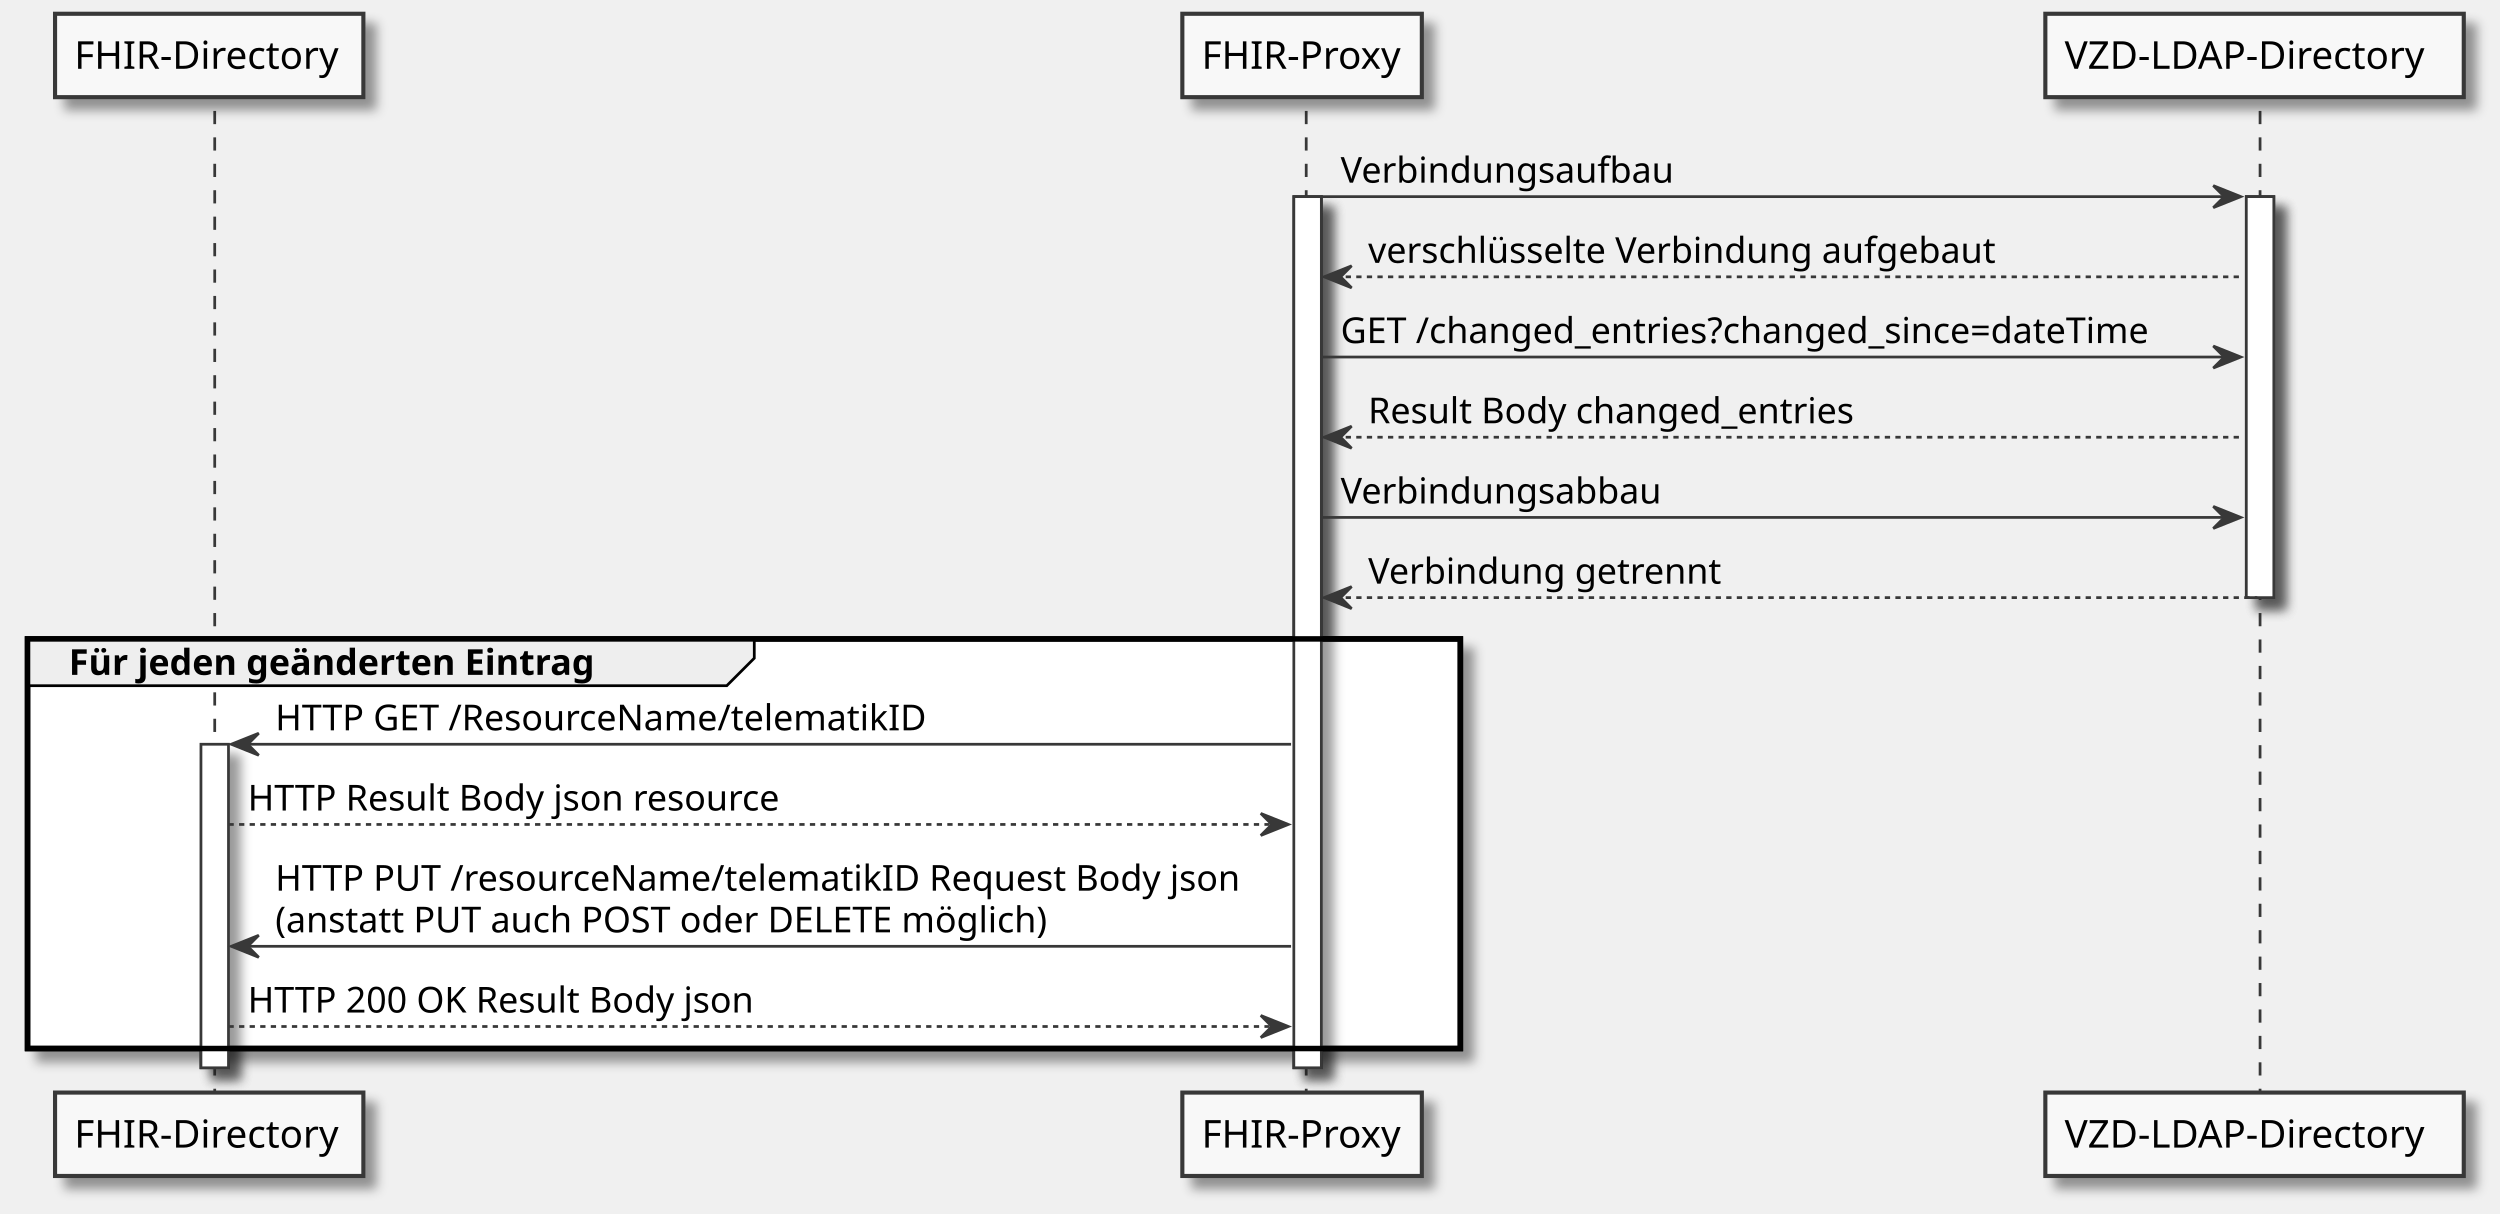
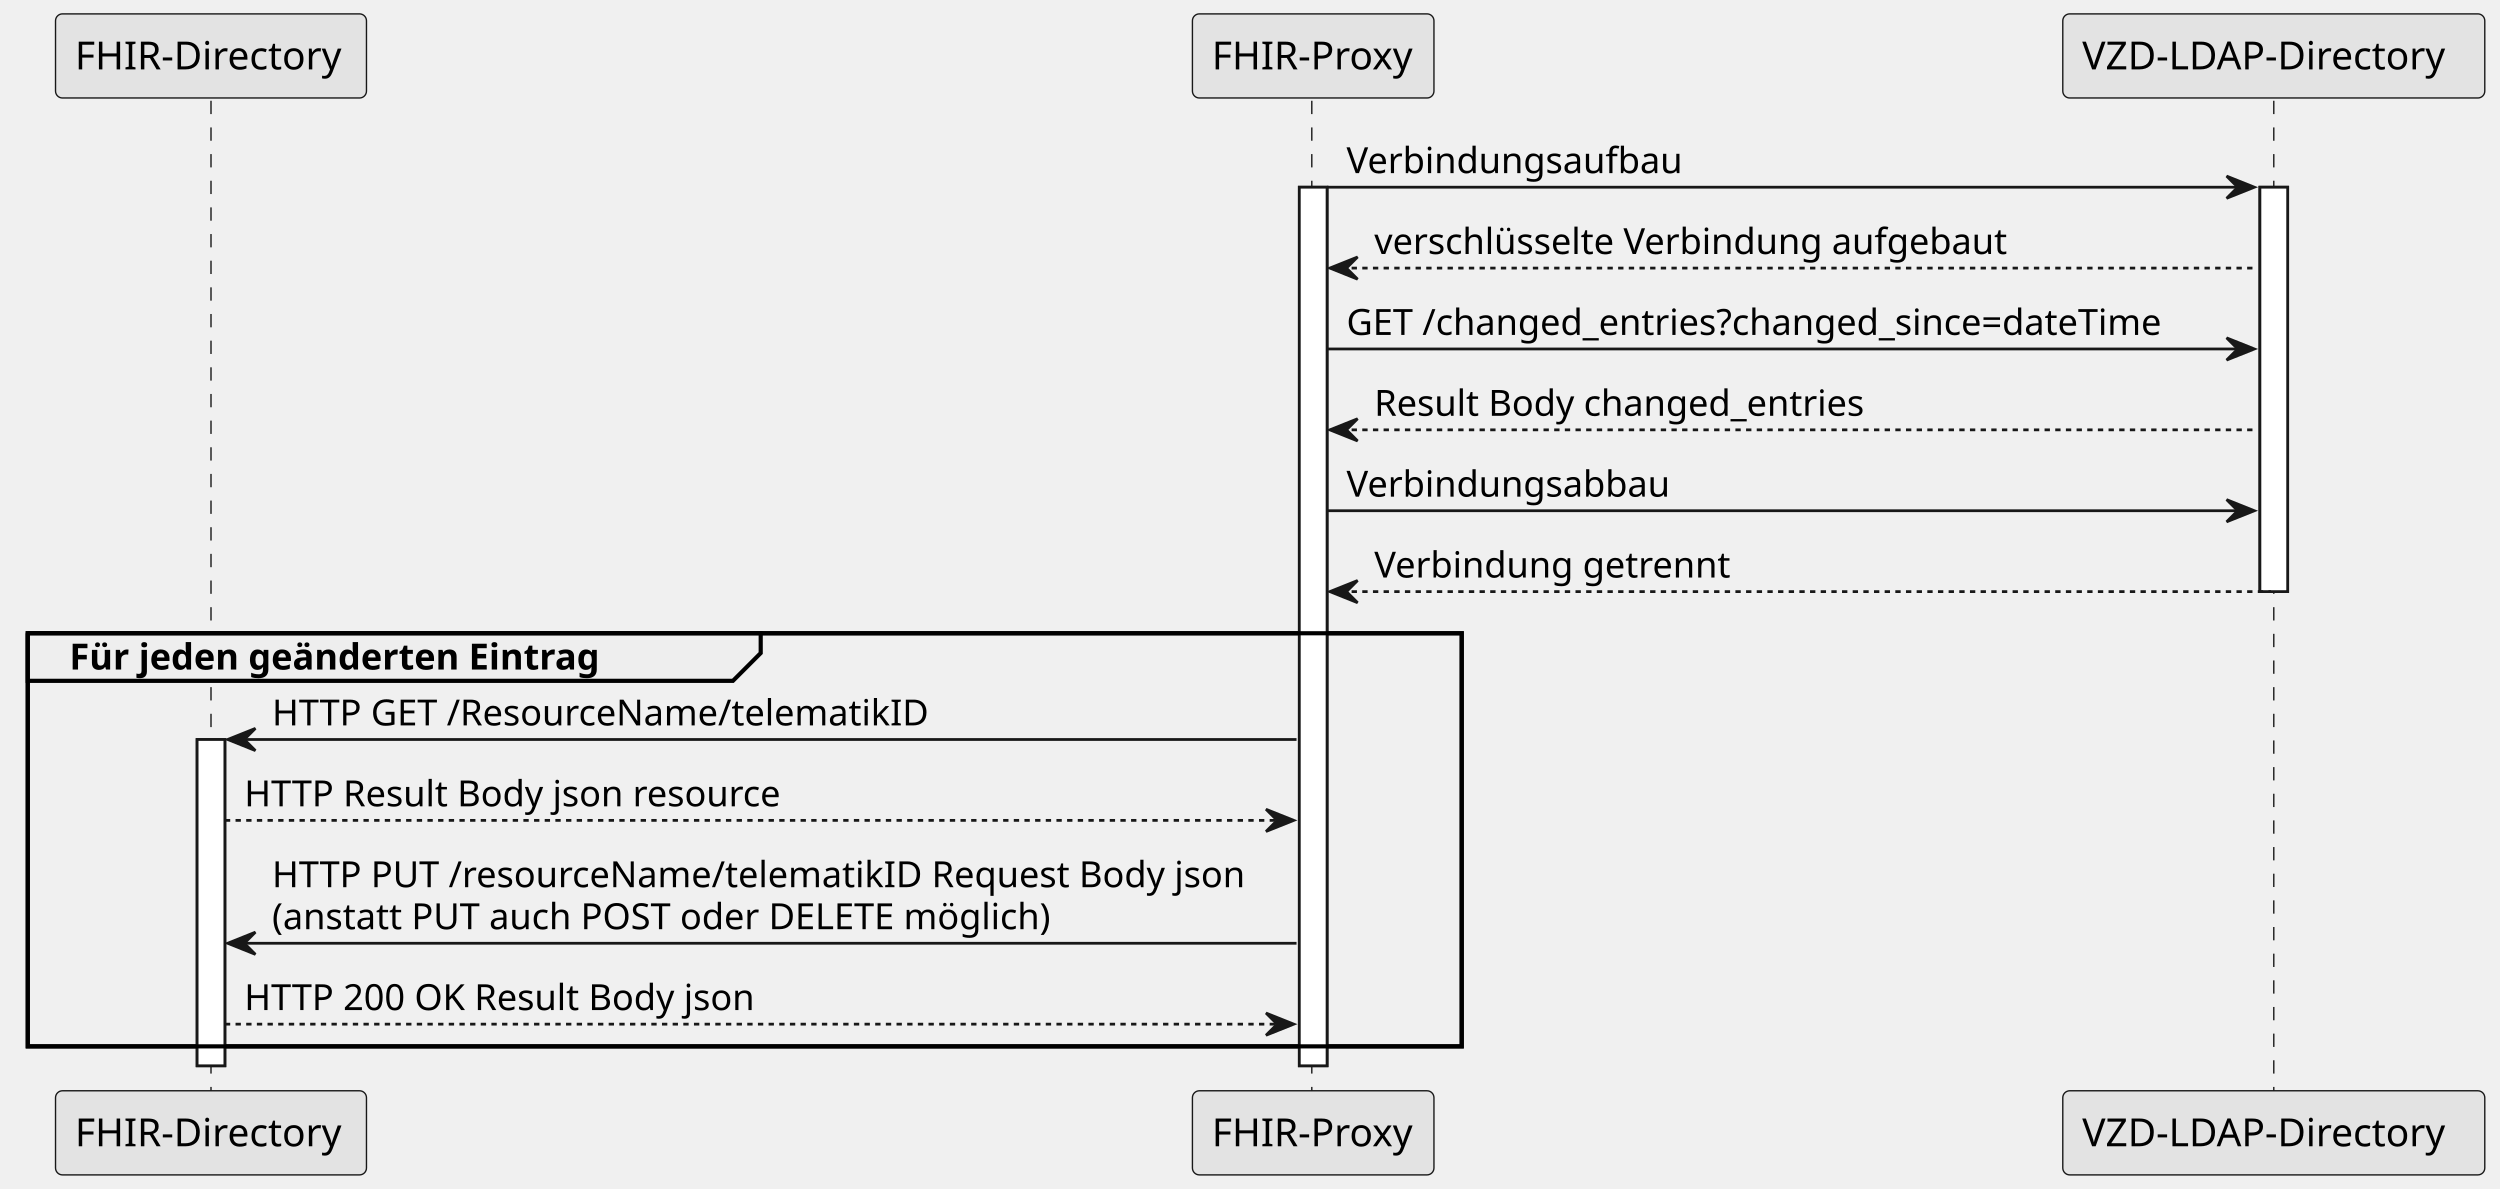
- <svg xmlns="http://www.w3.org/2000/svg" contentScriptType="application/ecmascript" contentStyleType="text/css" height="459.375px" preserveAspectRatio="none" style="width:946px;height:459px;background:#FFFFFF;" version="1.1" viewBox="0 0 946 459" width="946.875px" zoomAndPan="magnify">
-   <defs>
-     <filter height="300%" id="fkgidh46zuwc1" width="300%" x="-1" y="-1">
-       <feGaussianBlur result="blurOut" stdDeviation="2.083" />
-       <feColorMatrix in="blurOut" result="blurOut2" type="matrix" values="0 0 0 0 0 0 0 0 0 0 0 0 0 0 0 0 0 0 .4 0" />
-       <feOffset dx="4.167" dy="4.167" in="blurOut2" result="blurOut3" />
-       <feBlend in="SourceGraphic" in2="blurOut3" mode="normal" />
-     </filter>
-   </defs>
+ <svg xmlns="http://www.w3.org/2000/svg" contentStyleType="text/css" height="446.875px" preserveAspectRatio="none" style="width:938px;height:446px;background:#FFFFFF;" version="1.1" viewBox="0 0 938 446" width="938.542px" zoomAndPan="magnify">
+   <defs />
  <g>
-     <rect fill="#FFFFFF" filter="url(#fkgidh46zuwc1)" height="122.428" style="stroke:#383838;stroke-width:1.042;" width="10.417" x="76.042" y="281.624" />
-     <rect fill="#FFFFFF" filter="url(#fkgidh46zuwc1)" height="329.647" style="stroke:#383838;stroke-width:1.042;" width="10.417" x="489.583" y="74.406" />
-     <rect fill="#FFFFFF" filter="url(#fkgidh46zuwc1)" height="151.733" style="stroke:#383838;stroke-width:1.042;" width="10.417" x="850" y="74.406" />
-     <rect fill="#FFFFFF" filter="url(#fkgidh46zuwc1)" height="154.997" style="stroke:#000000;stroke-width:2.083;" width="542.188" x="10.417" y="241.764" />
-     <line style="stroke:#383838;stroke-width:1.042;stroke-dasharray:5.0,5.0;" x1="81.25" x2="81.25" y1="41.976" y2="414.469" />
-     <line style="stroke:#383838;stroke-width:1.042;stroke-dasharray:5.0,5.0;" x1="494.271" x2="494.271" y1="41.976" y2="414.469" />
-     <line style="stroke:#383838;stroke-width:1.042;stroke-dasharray:5.0,5.0;" x1="855.208" x2="855.208" y1="41.976" y2="414.469" />
-     <rect fill="#F8F8F8" filter="url(#fkgidh46zuwc1)" height="31.559" style="stroke:#383838;stroke-width:1.562;" width="116.667" x="20.833" y="5.208" />
+     <rect fill="#FFFFFF" height="122.428" style="stroke:#181818;stroke-width:1.042;" width="10.417" x="73.958" y="277.458" />
+     <rect fill="#FFFFFF" height="329.647" style="stroke:#181818;stroke-width:1.042;" width="10.417" x="487.5" y="70.239" />
+     <rect fill="#FFFFFF" height="151.733" style="stroke:#181818;stroke-width:1.042;" width="10.417" x="847.917" y="70.239" />
+     <rect height="154.997" style="stroke:#000000;stroke-width:1.562;fill:none;" width="538.021" x="10.417" y="237.598" />
+     <line style="stroke:#181818;stroke-width:0.521;fill:none;stroke-dasharray:5.0,5.0;" x1="79.167" x2="79.167" y1="37.809" y2="410.303" />
+     <line style="stroke:#181818;stroke-width:0.521;fill:none;stroke-dasharray:5.0,5.0;" x1="492.188" x2="492.188" y1="37.809" y2="410.303" />
+     <line style="stroke:#181818;stroke-width:0.521;fill:none;stroke-dasharray:5.0,5.0;" x1="853.125" x2="853.125" y1="37.809" y2="410.303" />
+     <rect fill="#E3E3E3" height="31.559" rx="2.604" ry="2.604" style="stroke:#181818;stroke-width:0.521;" width="116.667" x="20.833" y="5.208" />
    <text fill="#000000" font-family="sans-serif" font-size="14.583" lengthAdjust="spacing" textLength="102.083" x="28.125" y="26.037">FHIR-Directory</text>
-     <rect fill="#F8F8F8" filter="url(#fkgidh46zuwc1)" height="31.559" style="stroke:#383838;stroke-width:1.562;" width="116.667" x="20.833" y="413.428" />
-     <text fill="#000000" font-family="sans-serif" font-size="14.583" lengthAdjust="spacing" textLength="102.083" x="28.125" y="434.256">FHIR-Directory</text>
-     <rect fill="#F8F8F8" filter="url(#fkgidh46zuwc1)" height="31.559" style="stroke:#383838;stroke-width:1.562;" width="90.625" x="447.396" y="5.208" />
+     <rect fill="#E3E3E3" height="31.559" rx="2.604" ry="2.604" style="stroke:#181818;stroke-width:0.521;" width="116.667" x="20.833" y="409.261" />
+     <text fill="#000000" font-family="sans-serif" font-size="14.583" lengthAdjust="spacing" textLength="102.083" x="28.125" y="430.089">FHIR-Directory</text>
+     <rect fill="#E3E3E3" height="31.559" rx="2.604" ry="2.604" style="stroke:#181818;stroke-width:0.521;" width="90.625" x="447.396" y="5.208" />
    <text fill="#000000" font-family="sans-serif" font-size="14.583" lengthAdjust="spacing" textLength="76.042" x="454.688" y="26.037">FHIR-Proxy</text>
-     <rect fill="#F8F8F8" filter="url(#fkgidh46zuwc1)" height="31.559" style="stroke:#383838;stroke-width:1.562;" width="90.625" x="447.396" y="413.428" />
-     <text fill="#000000" font-family="sans-serif" font-size="14.583" lengthAdjust="spacing" textLength="76.042" x="454.688" y="434.256">FHIR-Proxy</text>
-     <rect fill="#F8F8F8" filter="url(#fkgidh46zuwc1)" height="31.559" style="stroke:#383838;stroke-width:1.562;" width="158.333" x="773.958" y="5.208" />
+     <rect fill="#E3E3E3" height="31.559" rx="2.604" ry="2.604" style="stroke:#181818;stroke-width:0.521;" width="90.625" x="447.396" y="409.261" />
+     <text fill="#000000" font-family="sans-serif" font-size="14.583" lengthAdjust="spacing" textLength="76.042" x="454.688" y="430.089">FHIR-Proxy</text>
+     <rect fill="#E3E3E3" height="31.559" rx="2.604" ry="2.604" style="stroke:#181818;stroke-width:0.521;" width="158.333" x="773.958" y="5.208" />
    <text fill="#000000" font-family="sans-serif" font-size="14.583" lengthAdjust="spacing" textLength="143.75" x="781.25" y="26.037">VZD-LDAP-Directory</text>
-     <rect fill="#F8F8F8" filter="url(#fkgidh46zuwc1)" height="31.559" style="stroke:#383838;stroke-width:1.562;" width="158.333" x="773.958" y="413.428" />
-     <text fill="#000000" font-family="sans-serif" font-size="14.583" lengthAdjust="spacing" textLength="143.75" x="781.25" y="434.256">VZD-LDAP-Directory</text>
-     <rect fill="#FFFFFF" filter="url(#fkgidh46zuwc1)" height="122.428" style="stroke:#383838;stroke-width:1.042;" width="10.417" x="76.042" y="281.624" />
-     <rect fill="#FFFFFF" filter="url(#fkgidh46zuwc1)" height="329.647" style="stroke:#383838;stroke-width:1.042;" width="10.417" x="489.583" y="74.406" />
-     <rect fill="#FFFFFF" filter="url(#fkgidh46zuwc1)" height="151.733" style="stroke:#383838;stroke-width:1.042;" width="10.417" x="850" y="74.406" />
-     <polygon fill="#383838" points="837.5,70.239,847.917,74.406,837.5,78.573,841.667,74.406" style="stroke:#383838;stroke-width:1.042;" />
-     <line style="stroke:#383838;stroke-width:1.042;" x1="500" x2="843.75" y1="74.406" y2="74.406" />
-     <text fill="#000000" font-family="sans-serif" font-size="13.542" lengthAdjust="spacing" textLength="129.167" x="507.292" y="69.129">Verbindungsaufbau</text>
-     <polygon fill="#383838" points="511.458,100.586,501.042,104.753,511.458,108.919,507.292,104.753" style="stroke:#383838;stroke-width:1.042;" />
-     <line style="stroke:#383838;stroke-width:1.042;stroke-dasharray:2.0,2.0;" x1="505.208" x2="848.958" y1="104.753" y2="104.753" />
-     <text fill="#000000" font-family="sans-serif" font-size="13.542" lengthAdjust="spacing" textLength="246.875" x="517.708" y="99.476">verschlüsselte Verbindung aufgebaut</text>
-     <polygon fill="#383838" points="837.5,130.933,847.917,135.099,837.5,139.266,841.667,135.099" style="stroke:#383838;stroke-width:1.042;" />
-     <line style="stroke:#383838;stroke-width:1.042;" x1="500" x2="843.75" y1="135.099" y2="135.099" />
-     <text fill="#000000" font-family="sans-serif" font-size="13.542" lengthAdjust="spacing" textLength="325" x="507.292" y="129.822">GET /changed_entries?changed_since=dateTime</text>
-     <polygon fill="#383838" points="511.458,161.279,501.042,165.446,511.458,169.613,507.292,165.446" style="stroke:#383838;stroke-width:1.042;" />
-     <line style="stroke:#383838;stroke-width:1.042;stroke-dasharray:2.0,2.0;" x1="505.208" x2="848.958" y1="165.446" y2="165.446" />
-     <text fill="#000000" font-family="sans-serif" font-size="13.542" lengthAdjust="spacing" textLength="192.708" x="517.708" y="160.169">Result Body changed_entries</text>
-     <polygon fill="#383838" points="837.5,191.626,847.917,195.793,837.5,199.959,841.667,195.793" style="stroke:#383838;stroke-width:1.042;" />
-     <line style="stroke:#383838;stroke-width:1.042;" x1="500" x2="843.75" y1="195.793" y2="195.793" />
-     <text fill="#000000" font-family="sans-serif" font-size="13.542" lengthAdjust="spacing" textLength="125" x="507.292" y="190.516">Verbindungsabbau</text>
-     <polygon fill="#383838" points="511.458,221.973,501.042,226.139,511.458,230.306,507.292,226.139" style="stroke:#383838;stroke-width:1.042;" />
-     <line style="stroke:#383838;stroke-width:1.042;stroke-dasharray:2.0,2.0;" x1="505.208" x2="854.167" y1="226.139" y2="226.139" />
-     <text fill="#000000" font-family="sans-serif" font-size="13.542" lengthAdjust="spacing" textLength="137.5" x="517.708" y="220.862">Verbindung getrennt</text>
-     <path d="M10.417,241.764 L285.417,241.764 L285.417,249.056 L275,259.473 L10.417,259.473 L10.417,241.764 " fill="#EEEEEE" style="stroke:#000000;stroke-width:1.042;" />
-     <rect fill="none" height="154.997" style="stroke:#000000;stroke-width:2.083;" width="542.188" x="10.417" y="241.764" />
-     <text fill="#000000" font-family="sans-serif" font-size="13.542" font-weight="bold" lengthAdjust="spacing" textLength="228.125" x="26.042" y="255.376">Für jeden geänderten Eintrag</text>
-     <polygon fill="#383838" points="97.917,277.458,87.5,281.624,97.917,285.791,93.75,281.624" style="stroke:#383838;stroke-width:1.042;" />
-     <line style="stroke:#383838;stroke-width:1.042;" x1="91.667" x2="488.542" y1="281.624" y2="281.624" />
-     <text fill="#000000" font-family="sans-serif" font-size="13.542" lengthAdjust="spacing" textLength="254.167" x="104.167" y="276.347">HTTP GET /ResourceName/telematikID</text>
-     <polygon fill="#383838" points="477.083,307.804,487.5,311.971,477.083,316.138,481.25,311.971" style="stroke:#383838;stroke-width:1.042;" />
-     <line style="stroke:#383838;stroke-width:1.042;stroke-dasharray:2.0,2.0;" x1="86.458" x2="483.333" y1="311.971" y2="311.971" />
-     <text fill="#000000" font-family="sans-serif" font-size="13.542" lengthAdjust="spacing" textLength="209.375" x="93.75" y="306.694">HTTP Result Body json resource</text>
-     <polygon fill="#383838" points="97.917,353.914,87.5,358.081,97.917,362.248,93.75,358.081" style="stroke:#383838;stroke-width:1.042;" />
-     <line style="stroke:#383838;stroke-width:1.042;" x1="91.667" x2="488.542" y1="358.081" y2="358.081" />
-     <text fill="#000000" font-family="sans-serif" font-size="13.542" lengthAdjust="spacing" textLength="378.125" x="104.167" y="337.041">HTTP PUT /resourceName/telematikID Request Body json</text>
-     <text fill="#000000" font-family="sans-serif" font-size="13.542" lengthAdjust="spacing" textLength="309.375" x="104.167" y="352.804">(anstatt PUT auch POST oder DELETE möglich)</text>
-     <polygon fill="#383838" points="477.083,384.261,487.5,388.428,477.083,392.594,481.25,388.428" style="stroke:#383838;stroke-width:1.042;" />
-     <line style="stroke:#383838;stroke-width:1.042;stroke-dasharray:2.0,2.0;" x1="86.458" x2="483.333" y1="388.428" y2="388.428" />
-     <text fill="#000000" font-family="sans-serif" font-size="13.542" lengthAdjust="spacing" textLength="198.958" x="93.75" y="383.151">HTTP 200 OK Result Body json</text>
+     <rect fill="#E3E3E3" height="31.559" rx="2.604" ry="2.604" style="stroke:#181818;stroke-width:0.521;" width="158.333" x="773.958" y="409.261" />
+     <text fill="#000000" font-family="sans-serif" font-size="14.583" lengthAdjust="spacing" textLength="143.75" x="781.25" y="430.089">VZD-LDAP-Directory</text>
+     <rect fill="#FFFFFF" height="122.428" style="stroke:#181818;stroke-width:1.042;" width="10.417" x="73.958" y="277.458" />
+     <rect fill="#FFFFFF" height="329.647" style="stroke:#181818;stroke-width:1.042;" width="10.417" x="487.5" y="70.239" />
+     <rect fill="#FFFFFF" height="151.733" style="stroke:#181818;stroke-width:1.042;" width="10.417" x="847.917" y="70.239" />
+     <polygon fill="#181818" points="835.417,66.073,845.833,70.239,835.417,74.406,839.583,70.239" style="stroke:#181818;stroke-width:1.042;" />
+     <line style="stroke:#181818;stroke-width:1.042;" x1="497.917" x2="841.667" y1="70.239" y2="70.239" />
+     <text fill="#000000" font-family="sans-serif" font-size="13.542" lengthAdjust="spacing" textLength="129.167" x="505.208" y="64.962">Verbindungsaufbau</text>
+     <polygon fill="#181818" points="509.375,96.419,498.958,100.586,509.375,104.753,505.208,100.586" style="stroke:#181818;stroke-width:1.042;" />
+     <line style="stroke:#181818;stroke-width:1.042;stroke-dasharray:2.0,2.0;" x1="503.125" x2="846.875" y1="100.586" y2="100.586" />
+     <text fill="#000000" font-family="sans-serif" font-size="13.542" lengthAdjust="spacing" textLength="246.875" x="515.625" y="95.309">verschlüsselte Verbindung aufgebaut</text>
+     <polygon fill="#181818" points="835.417,126.766,845.833,130.933,835.417,135.099,839.583,130.933" style="stroke:#181818;stroke-width:1.042;" />
+     <line style="stroke:#181818;stroke-width:1.042;" x1="497.917" x2="841.667" y1="130.933" y2="130.933" />
+     <text fill="#000000" font-family="sans-serif" font-size="13.542" lengthAdjust="spacing" textLength="325" x="505.208" y="125.656">GET /changed_entries?changed_since=dateTime</text>
+     <polygon fill="#181818" points="509.375,157.113,498.958,161.279,509.375,165.446,505.208,161.279" style="stroke:#181818;stroke-width:1.042;" />
+     <line style="stroke:#181818;stroke-width:1.042;stroke-dasharray:2.0,2.0;" x1="503.125" x2="846.875" y1="161.279" y2="161.279" />
+     <text fill="#000000" font-family="sans-serif" font-size="13.542" lengthAdjust="spacing" textLength="192.708" x="515.625" y="156.002">Result Body changed_entries</text>
+     <polygon fill="#181818" points="835.417,187.459,845.833,191.626,835.417,195.793,839.583,191.626" style="stroke:#181818;stroke-width:1.042;" />
+     <line style="stroke:#181818;stroke-width:1.042;" x1="497.917" x2="841.667" y1="191.626" y2="191.626" />
+     <text fill="#000000" font-family="sans-serif" font-size="13.542" lengthAdjust="spacing" textLength="125" x="505.208" y="186.349">Verbindungsabbau</text>
+     <polygon fill="#181818" points="509.375,217.806,498.958,221.973,509.375,226.139,505.208,221.973" style="stroke:#181818;stroke-width:1.042;" />
+     <line style="stroke:#181818;stroke-width:1.042;stroke-dasharray:2.0,2.0;" x1="503.125" x2="852.083" y1="221.973" y2="221.973" />
+     <text fill="#000000" font-family="sans-serif" font-size="13.542" lengthAdjust="spacing" textLength="137.5" x="515.625" y="216.696">Verbindung getrennt</text>
+     <path d="M10.417,237.598 L285.417,237.598 L285.417,245.028 L275,255.444 L10.417,255.444 L10.417,237.598 " fill="#EEEEEE" style="stroke:#000000;stroke-width:1.562;" />
+     <rect fill="none" height="154.997" style="stroke:#000000;stroke-width:1.562;" width="538.021" x="10.417" y="237.598" />
+     <text fill="#000000" font-family="sans-serif" font-size="13.542" font-weight="bold" lengthAdjust="spacing" textLength="228.125" x="26.042" y="251.209">Für jeden geänderten Eintrag</text>
+     <polygon fill="#181818" points="95.833,273.291,85.417,277.458,95.833,281.624,91.667,277.458" style="stroke:#181818;stroke-width:1.042;" />
+     <line style="stroke:#181818;stroke-width:1.042;" x1="89.583" x2="486.458" y1="277.458" y2="277.458" />
+     <text fill="#000000" font-family="sans-serif" font-size="13.542" lengthAdjust="spacing" textLength="254.167" x="102.083" y="272.181">HTTP GET /ResourceName/telematikID</text>
+     <polygon fill="#181818" points="475,303.638,485.417,307.804,475,311.971,479.167,307.804" style="stroke:#181818;stroke-width:1.042;" />
+     <line style="stroke:#181818;stroke-width:1.042;stroke-dasharray:2.0,2.0;" x1="84.375" x2="481.25" y1="307.804" y2="307.804" />
+     <text fill="#000000" font-family="sans-serif" font-size="13.542" lengthAdjust="spacing" textLength="209.375" x="91.667" y="302.527">HTTP Result Body json resource</text>
+     <polygon fill="#181818" points="95.833,349.748,85.417,353.914,95.833,358.081,91.667,353.914" style="stroke:#181818;stroke-width:1.042;" />
+     <line style="stroke:#181818;stroke-width:1.042;" x1="89.583" x2="486.458" y1="353.914" y2="353.914" />
+     <text fill="#000000" font-family="sans-serif" font-size="13.542" lengthAdjust="spacing" textLength="378.125" x="102.083" y="332.874">HTTP PUT /resourceName/telematikID Request Body json</text>
+     <text fill="#000000" font-family="sans-serif" font-size="13.542" lengthAdjust="spacing" textLength="309.375" x="102.083" y="348.637">(anstatt PUT auch POST oder DELETE möglich)</text>
+     <polygon fill="#181818" points="475,380.094,485.417,384.261,475,388.428,479.167,384.261" style="stroke:#181818;stroke-width:1.042;" />
+     <line style="stroke:#181818;stroke-width:1.042;stroke-dasharray:2.0,2.0;" x1="84.375" x2="481.25" y1="384.261" y2="384.261" />
+     <text fill="#000000" font-family="sans-serif" font-size="13.542" lengthAdjust="spacing" textLength="198.958" x="91.667" y="378.984">HTTP 200 OK Result Body json</text>
  </g>
</svg>
